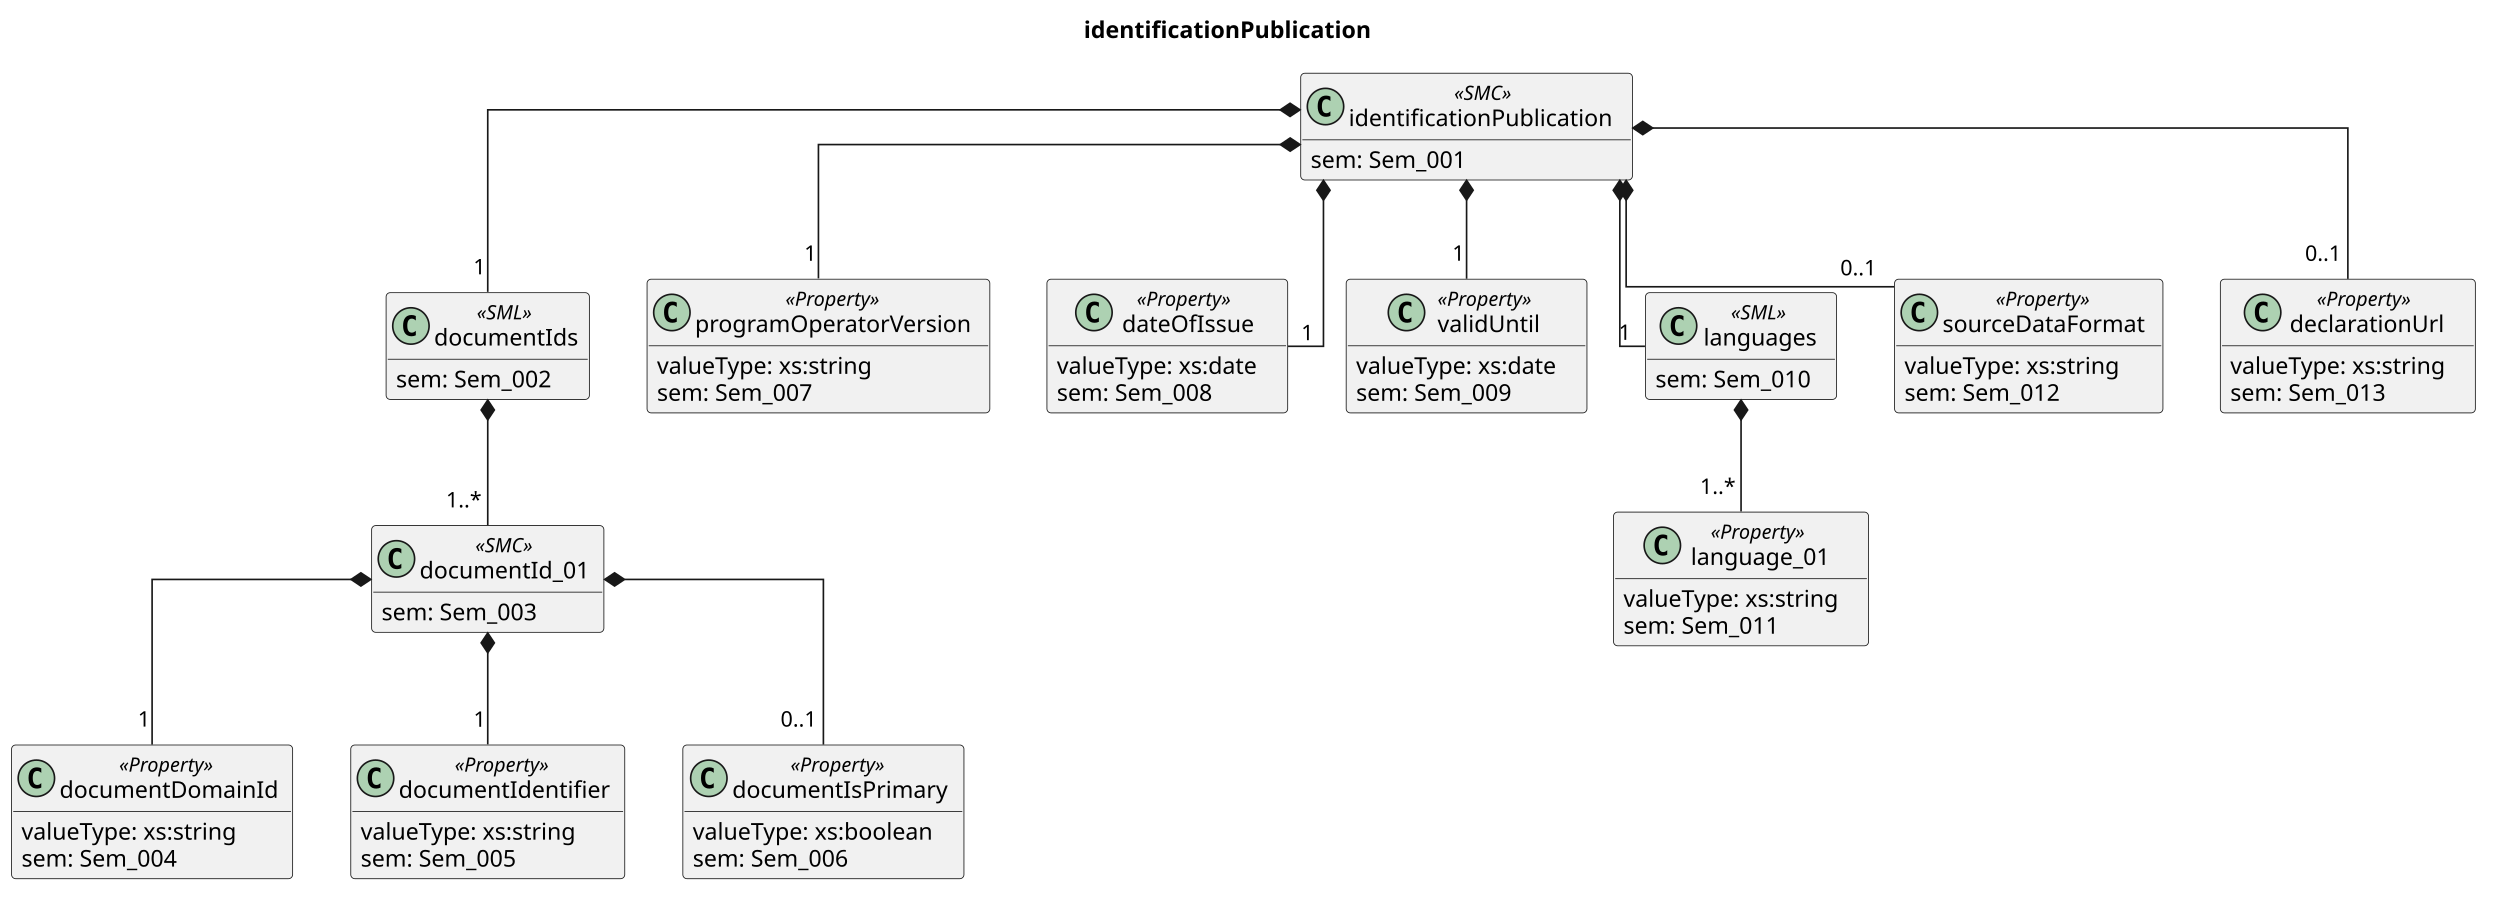
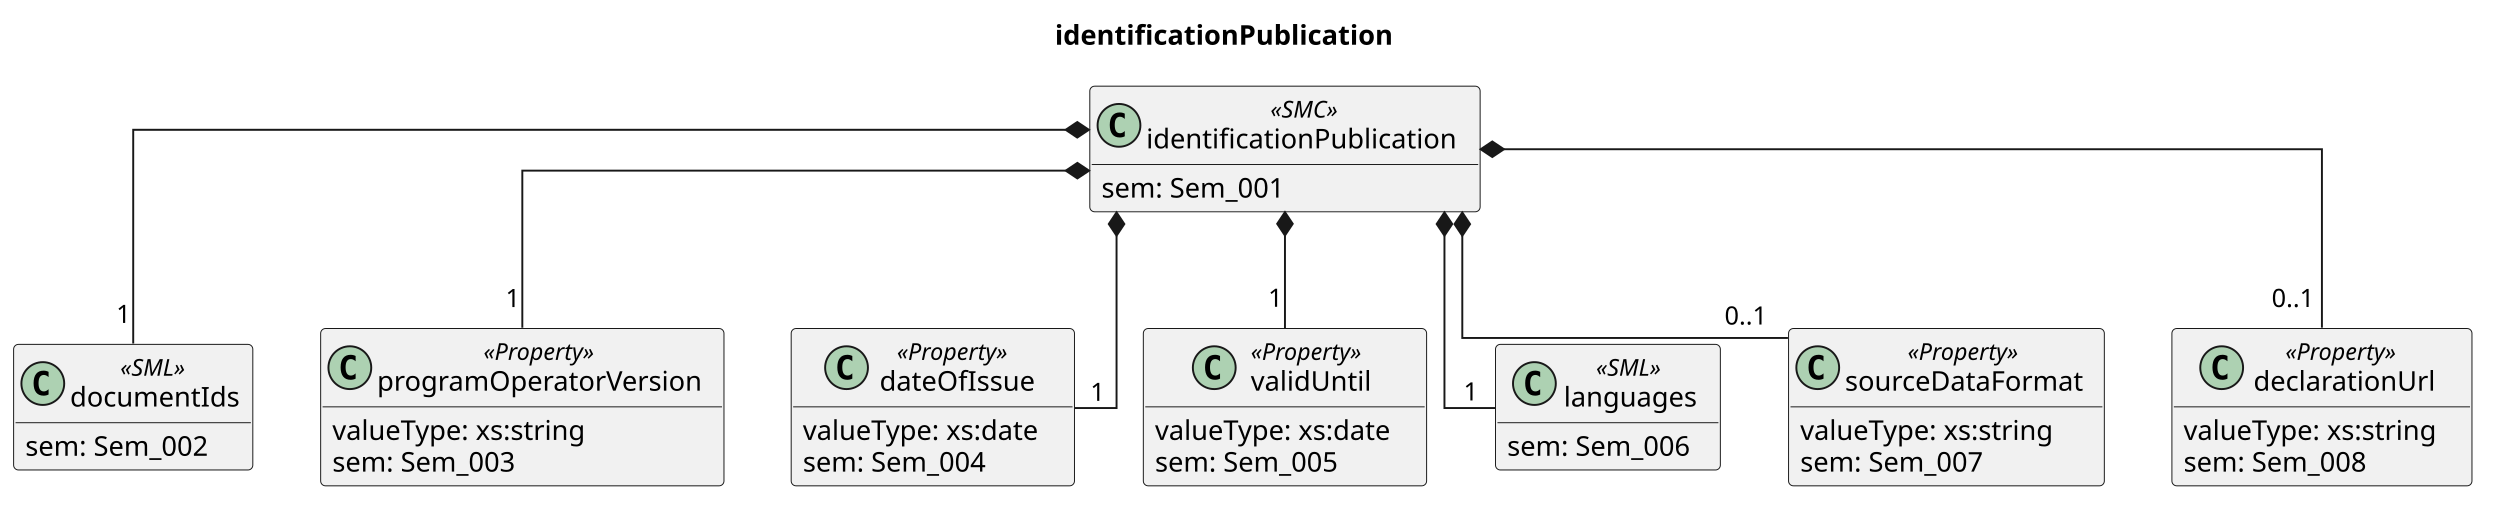
- <svg xmlns="http://www.w3.org/2000/svg" version="1.1" data-diagram-type="CLASS" style="width:1512px;height:546px;background:#FFFFFF;" width="1512px" height="546px" viewBox="0 0 1512 546" zoomAndPan="magnify" preserveAspectRatio="none" contentStyleType="text/css">
+ <svg xmlns="http://www.w3.org/2000/svg" version="1.1" data-diagram-type="CLASS" style="width:1285px;height:264px;background:#FFFFFF;" width="1285px" height="264px" viewBox="0 0 1285 264" zoomAndPan="magnify" preserveAspectRatio="none" contentStyleType="text/css">
  <defs />
  <g font-family="sans-serif" lengthAdjust="spacing">
    <g class="title" data-source-line="1">
-       <text x="655.472" y="22.995" fill="#000" font-size="14" textLength="194.154" font-weight="700">identificationPublication</text>
+       <text x="542.217" y="22.995" fill="#000" font-size="14" textLength="194.154" font-weight="700">identificationPublication</text>
    </g>
    <g class="entity" data-qualified-name="identificationPublication" id="ent0001" data-source-line="6">
-       <rect x="786.67" y="44.297" width="200.629" height="64.563" fill="#F1F1F1" style="stroke:#181818;stroke-width:0.5;" rx="2.5" ry="2.5" />
-       <ellipse cx="801.67" cy="64.43" rx="11" ry="11" fill="#ADD1B2" style="stroke:#181818;stroke-width:1;" />
-       <path d="M804.639,70.07 Q804.061,70.367 803.42,70.508 Q802.779,70.664 802.076,70.664 Q799.576,70.664 798.248,69.023 Q796.936,67.367 796.936,64.242 Q796.936,61.117 798.248,59.461 Q799.576,57.805 802.076,57.805 Q802.779,57.805 803.42,57.961 Q804.076,58.117 804.639,58.414 L804.639,61.133 Q804.014,60.555 803.42,60.289 Q802.826,60.008 802.201,60.008 Q800.858,60.008 800.17,61.086 Q799.483,62.148 799.483,64.242 Q799.483,66.336 800.17,67.414 Q800.858,68.477 802.201,68.477 Q802.826,68.477 803.42,68.211 Q804.014,67.93 804.639,67.352 L804.639,70.07 Z " fill="#000" />
-       <text x="879.468" y="60.436" fill="#000" font-size="12" textLength="41.033" font-style="italic">«SMC»</text>
-       <text x="815.67" y="76.261" fill="#000" font-size="14" textLength="168.629">identificationPublication</text>
-       <line x1="787.67" y1="84.563" x2="986.299" y2="84.563" style="stroke:#181818;stroke-width:0.5;" />
-       <text x="792.67" y="101.558" fill="#000" font-size="14" textLength="103.571">sem: Sem_001</text>
+       <rect x="560.16" y="44.297" width="200.629" height="64.563" fill="#F1F1F1" style="stroke:#181818;stroke-width:0.5;" rx="2.5" ry="2.5" />
+       <ellipse cx="575.16" cy="64.43" rx="11" ry="11" fill="#ADD1B2" style="stroke:#181818;stroke-width:1;" />
+       <path d="M578.129,70.07 Q577.551,70.367 576.91,70.508 Q576.269,70.664 575.566,70.664 Q573.066,70.664 571.738,69.023 Q570.426,67.367 570.426,64.242 Q570.426,61.117 571.738,59.461 Q573.066,57.805 575.566,57.805 Q576.269,57.805 576.91,57.961 Q577.566,58.117 578.129,58.414 L578.129,61.133 Q577.504,60.555 576.91,60.289 Q576.316,60.008 575.691,60.008 Q574.348,60.008 573.66,61.086 Q572.973,62.148 572.973,64.242 Q572.973,66.336 573.66,67.414 Q574.348,68.477 575.691,68.477 Q576.316,68.477 576.91,68.211 Q577.504,67.93 578.129,67.352 L578.129,70.07 Z " fill="#000" />
+       <text x="652.958" y="60.436" fill="#000" font-size="12" textLength="41.033" font-style="italic">«SMC»</text>
+       <text x="589.16" y="76.261" fill="#000" font-size="14" textLength="168.629">identificationPublication</text>
+       <line x1="561.16" y1="84.563" x2="759.789" y2="84.563" style="stroke:#181818;stroke-width:0.5;" />
+       <text x="566.16" y="101.558" fill="#000" font-size="14" textLength="103.571">sem: Sem_001</text>
    </g>
    <g class="entity" data-qualified-name="documentIds" id="ent0002" data-source-line="9">
-       <rect x="233.52" y="177.007" width="122.945" height="64.563" fill="#F1F1F1" style="stroke:#181818;stroke-width:0.5;" rx="2.5" ry="2.5" />
-       <ellipse cx="248.52" cy="197.14" rx="11" ry="11" fill="#ADD1B2" style="stroke:#181818;stroke-width:1;" />
-       <path d="M251.489,202.78 Q250.911,203.077 250.27,203.218 Q249.629,203.374 248.926,203.374 Q246.426,203.374 245.098,201.733 Q243.786,200.077 243.786,196.952 Q243.786,193.827 245.098,192.171 Q246.426,190.515 248.926,190.515 Q249.629,190.515 250.27,190.671 Q250.926,190.827 251.489,191.124 L251.489,193.843 Q250.864,193.265 250.27,192.999 Q249.676,192.718 249.051,192.718 Q247.708,192.718 247.02,193.796 Q246.333,194.858 246.333,196.952 Q246.333,199.046 247.02,200.124 Q247.708,201.187 249.051,201.187 Q249.676,201.187 250.27,200.921 Q250.864,200.64 251.489,200.062 L251.489,202.78 Z " fill="#000" />
-       <text x="288.323" y="193.146" fill="#000" font-size="12" textLength="39.34" font-style="italic">«SML»</text>
-       <text x="262.52" y="208.971" fill="#000" font-size="14" textLength="90.945">documentIds</text>
-       <line x1="234.52" y1="217.272" x2="355.465" y2="217.272" style="stroke:#181818;stroke-width:0.5;" />
-       <text x="239.52" y="234.268" fill="#000" font-size="14" textLength="103.571">sem: Sem_002</text>
+       <rect x="7" y="177.007" width="122.945" height="64.563" fill="#F1F1F1" style="stroke:#181818;stroke-width:0.5;" rx="2.5" ry="2.5" />
+       <ellipse cx="22" cy="197.14" rx="11" ry="11" fill="#ADD1B2" style="stroke:#181818;stroke-width:1;" />
+       <path d="M24.969,202.78 Q24.391,203.077 23.75,203.218 Q23.109,203.374 22.406,203.374 Q19.906,203.374 18.578,201.733 Q17.266,200.077 17.266,196.952 Q17.266,193.827 18.578,192.171 Q19.906,190.515 22.406,190.515 Q23.109,190.515 23.75,190.671 Q24.406,190.827 24.969,191.124 L24.969,193.843 Q24.344,193.265 23.75,192.999 Q23.156,192.718 22.531,192.718 Q21.188,192.718 20.5,193.796 Q19.813,194.858 19.813,196.952 Q19.813,199.046 20.5,200.124 Q21.188,201.187 22.531,201.187 Q23.156,201.187 23.75,200.921 Q24.344,200.64 24.969,200.062 L24.969,202.78 Z " fill="#000" />
+       <text x="61.803" y="193.146" fill="#000" font-size="12" textLength="39.34" font-style="italic">«SML»</text>
+       <text x="36" y="208.971" fill="#000" font-size="14" textLength="90.945">documentIds</text>
+       <line x1="8" y1="217.273" x2="128.945" y2="217.273" style="stroke:#181818;stroke-width:0.5;" />
+       <text x="13" y="234.268" fill="#000" font-size="14" textLength="103.571">sem: Sem_002</text>
    </g>
-     <g class="entity" data-qualified-name="documentId_01" id="ent0003" data-source-line="12">
-       <rect x="224.76" y="317.867" width="140.466" height="64.563" fill="#F1F1F1" style="stroke:#181818;stroke-width:0.5;" rx="2.5" ry="2.5" />
-       <ellipse cx="239.76" cy="338" rx="11" ry="11" fill="#ADD1B2" style="stroke:#181818;stroke-width:1;" />
-       <path d="M242.729,343.64 Q242.151,343.937 241.51,344.078 Q240.869,344.234 240.166,344.234 Q237.666,344.234 236.338,342.593 Q235.026,340.937 235.026,337.812 Q235.026,334.687 236.338,333.031 Q237.666,331.375 240.166,331.375 Q240.869,331.375 241.51,331.531 Q242.166,331.687 242.729,331.984 L242.729,334.703 Q242.104,334.125 241.51,333.859 Q240.916,333.578 240.291,333.578 Q238.948,333.578 238.26,334.656 Q237.573,335.718 237.573,337.812 Q237.573,339.906 238.26,340.984 Q238.948,342.047 240.291,342.047 Q240.916,342.047 241.51,341.781 Q242.104,341.5 242.729,340.922 L242.729,343.64 Z " fill="#000" />
-       <text x="287.476" y="334.006" fill="#000" font-size="12" textLength="41.033" font-style="italic">«SMC»</text>
-       <text x="253.76" y="349.831" fill="#000" font-size="14" textLength="108.466">documentId_01</text>
-       <line x1="225.76" y1="358.133" x2="364.226" y2="358.133" style="stroke:#181818;stroke-width:0.5;" />
-       <text x="230.76" y="375.128" fill="#000" font-size="14" textLength="103.571">sem: Sem_003</text>
+     <g class="entity" data-qualified-name="programOperatorVersion" id="ent0003" data-source-line="12">
+       <rect x="164.82" y="168.857" width="207.301" height="80.859" fill="#F1F1F1" style="stroke:#181818;stroke-width:0.5;" rx="2.5" ry="2.5" />
+       <ellipse cx="179.82" cy="188.99" rx="11" ry="11" fill="#ADD1B2" style="stroke:#181818;stroke-width:1;" />
+       <path d="M182.789,194.63 Q182.211,194.927 181.57,195.068 Q180.929,195.224 180.226,195.224 Q177.726,195.224 176.398,193.583 Q175.086,191.927 175.086,188.802 Q175.086,185.677 176.398,184.021 Q177.726,182.365 180.226,182.365 Q180.929,182.365 181.57,182.521 Q182.226,182.677 182.789,182.974 L182.789,185.693 Q182.164,185.115 181.57,184.849 Q180.976,184.568 180.351,184.568 Q179.008,184.568 178.32,185.646 Q177.633,186.708 177.633,188.802 Q177.633,190.896 178.32,191.974 Q179.008,193.037 180.351,193.037 Q180.976,193.037 181.57,192.771 Q182.164,192.49 182.789,191.912 L182.789,194.63 Z " fill="#000" />
+       <text x="248.503" y="184.996" fill="#000" font-size="12" textLength="65.936" font-style="italic">«Property»</text>
+       <text x="193.82" y="200.821" fill="#000" font-size="14" textLength="175.301">programOperatorVersion</text>
+       <line x1="165.82" y1="209.122" x2="371.121" y2="209.122" style="stroke:#181818;stroke-width:0.5;" />
+       <text x="170.82" y="226.118" fill="#000" font-size="14" textLength="142.229">valueType: xs:string</text>
+       <text x="170.82" y="242.414" fill="#000" font-size="14" textLength="103.571">sem: Sem_003</text>
    </g>
-     <g class="entity" data-qualified-name="documentDomainId" id="ent0004" data-source-line="15">
-       <rect x="7" y="450.577" width="169.977" height="80.859" fill="#F1F1F1" style="stroke:#181818;stroke-width:0.5;" rx="2.5" ry="2.5" />
-       <ellipse cx="22" cy="470.71" rx="11" ry="11" fill="#ADD1B2" style="stroke:#181818;stroke-width:1;" />
-       <path d="M24.969,476.35 Q24.391,476.647 23.75,476.788 Q23.109,476.944 22.406,476.944 Q19.906,476.944 18.578,475.303 Q17.266,473.647 17.266,470.522 Q17.266,467.397 18.578,465.741 Q19.906,464.085 22.406,464.085 Q23.109,464.085 23.75,464.241 Q24.406,464.397 24.969,464.694 L24.969,467.413 Q24.344,466.835 23.75,466.569 Q23.156,466.288 22.531,466.288 Q21.188,466.288 20.5,467.366 Q19.813,468.428 19.813,470.522 Q19.813,472.616 20.5,473.694 Q21.188,474.757 22.531,474.757 Q23.156,474.757 23.75,474.491 Q24.344,474.21 24.969,473.632 L24.969,476.35 Z " fill="#000" />
-       <text x="72.021" y="466.716" fill="#000" font-size="12" textLength="65.936" font-style="italic">«Property»</text>
-       <text x="36" y="482.541" fill="#000" font-size="14" textLength="137.977">documentDomainId</text>
-       <line x1="8" y1="490.843" x2="175.977" y2="490.843" style="stroke:#181818;stroke-width:0.5;" />
-       <text x="13" y="507.838" fill="#000" font-size="14" textLength="142.229">valueType: xs:string</text>
-       <text x="13" y="524.134" fill="#000" font-size="14" textLength="103.571">sem: Sem_004</text>
+     <g class="entity" data-qualified-name="dateOfIssue" id="ent0004" data-source-line="16">
+       <rect x="406.67" y="168.857" width="145.608" height="80.859" fill="#F1F1F1" style="stroke:#181818;stroke-width:0.5;" rx="2.5" ry="2.5" />
+       <ellipse cx="435.12" cy="188.99" rx="11" ry="11" fill="#ADD1B2" style="stroke:#181818;stroke-width:1;" />
+       <path d="M438.089,194.63 Q437.511,194.927 436.87,195.068 Q436.229,195.224 435.526,195.224 Q433.026,195.224 431.698,193.583 Q430.386,191.927 430.386,188.802 Q430.386,185.677 431.698,184.021 Q433.026,182.365 435.526,182.365 Q436.229,182.365 436.87,182.521 Q437.526,182.677 438.089,182.974 L438.089,185.693 Q437.464,185.115 436.87,184.849 Q436.276,184.568 435.651,184.568 Q434.307,184.568 433.62,185.646 Q432.932,186.708 432.932,188.802 Q432.932,190.896 433.62,191.974 Q434.307,193.037 435.651,193.037 Q436.276,193.037 436.87,192.771 Q437.464,192.49 438.089,191.912 L438.089,194.63 Z " fill="#000" />
+       <text x="461.001" y="184.996" fill="#000" font-size="12" textLength="65.936" font-style="italic">«Property»</text>
+       <text x="452.109" y="200.821" fill="#000" font-size="14" textLength="83.72">dateOfIssue</text>
+       <line x1="407.67" y1="209.122" x2="551.278" y2="209.122" style="stroke:#181818;stroke-width:0.5;" />
+       <text x="412.67" y="226.118" fill="#000" font-size="14" textLength="133.608">valueType: xs:date</text>
+       <text x="412.67" y="242.414" fill="#000" font-size="14" textLength="103.571">sem: Sem_004</text>
    </g>
-     <g class="entity" data-qualified-name="documentIdentifier" id="ent0005" data-source-line="19">
-       <rect x="212.14" y="450.577" width="165.704" height="80.859" fill="#F1F1F1" style="stroke:#181818;stroke-width:0.5;" rx="2.5" ry="2.5" />
-       <ellipse cx="227.14" cy="470.71" rx="11" ry="11" fill="#ADD1B2" style="stroke:#181818;stroke-width:1;" />
-       <path d="M230.109,476.35 Q229.531,476.647 228.89,476.788 Q228.249,476.944 227.546,476.944 Q225.046,476.944 223.718,475.303 Q222.406,473.647 222.406,470.522 Q222.406,467.397 223.718,465.741 Q225.046,464.085 227.546,464.085 Q228.249,464.085 228.89,464.241 Q229.546,464.397 230.109,464.694 L230.109,467.413 Q229.484,466.835 228.89,466.569 Q228.296,466.288 227.671,466.288 Q226.328,466.288 225.64,467.366 Q224.953,468.428 224.953,470.522 Q224.953,472.616 225.64,473.694 Q226.328,474.757 227.671,474.757 Q228.296,474.757 228.89,474.491 Q229.484,474.21 230.109,473.632 L230.109,476.35 Z " fill="#000" />
-       <text x="275.024" y="466.716" fill="#000" font-size="12" textLength="65.936" font-style="italic">«Property»</text>
-       <text x="241.14" y="482.541" fill="#000" font-size="14" textLength="133.704">documentIdentifier</text>
-       <line x1="213.14" y1="490.843" x2="376.844" y2="490.843" style="stroke:#181818;stroke-width:0.5;" />
-       <text x="218.14" y="507.838" fill="#000" font-size="14" textLength="142.229">valueType: xs:string</text>
-       <text x="218.14" y="524.134" fill="#000" font-size="14" textLength="103.571">sem: Sem_005</text>
+     <g class="entity" data-qualified-name="validUntil" id="ent0005" data-source-line="20">
+       <rect x="587.67" y="168.857" width="145.608" height="80.859" fill="#F1F1F1" style="stroke:#181818;stroke-width:0.5;" rx="2.5" ry="2.5" />
+       <ellipse cx="624.13" cy="188.99" rx="11" ry="11" fill="#ADD1B2" style="stroke:#181818;stroke-width:1;" />
+       <path d="M627.099,194.63 Q626.521,194.927 625.88,195.068 Q625.24,195.224 624.537,195.224 Q622.037,195.224 620.708,193.583 Q619.396,191.927 619.396,188.802 Q619.396,185.677 620.708,184.021 Q622.037,182.365 624.537,182.365 Q625.24,182.365 625.88,182.521 Q626.537,182.677 627.099,182.974 L627.099,185.693 Q626.474,185.115 625.88,184.849 Q625.287,184.568 624.662,184.568 Q623.318,184.568 622.63,185.646 Q621.943,186.708 621.943,188.802 Q621.943,190.896 622.63,191.974 Q623.318,193.037 624.662,193.037 Q625.287,193.037 625.88,192.771 Q626.474,192.49 627.099,191.912 L627.099,194.63 Z " fill="#000" />
+       <text x="642.891" y="184.996" fill="#000" font-size="12" textLength="65.936" font-style="italic">«Property»</text>
+       <text x="642.899" y="200.821" fill="#000" font-size="14" textLength="65.919">validUntil</text>
+       <line x1="588.67" y1="209.122" x2="732.278" y2="209.122" style="stroke:#181818;stroke-width:0.5;" />
+       <text x="593.67" y="226.118" fill="#000" font-size="14" textLength="133.608">valueType: xs:date</text>
+       <text x="593.67" y="242.414" fill="#000" font-size="14" textLength="103.571">sem: Sem_005</text>
    </g>
-     <g class="entity" data-qualified-name="documentIsPrimary" id="ent0006" data-source-line="23">
-       <rect x="412.98" y="450.577" width="170.013" height="80.859" fill="#F1F1F1" style="stroke:#181818;stroke-width:0.5;" rx="2.5" ry="2.5" />
-       <ellipse cx="428.704" cy="470.71" rx="11" ry="11" fill="#ADD1B2" style="stroke:#181818;stroke-width:1;" />
-       <path d="M431.673,476.35 Q431.094,476.647 430.454,476.788 Q429.813,476.944 429.11,476.944 Q426.61,476.944 425.282,475.303 Q423.969,473.647 423.969,470.522 Q423.969,467.397 425.282,465.741 Q426.61,464.085 429.11,464.085 Q429.813,464.085 430.454,464.241 Q431.11,464.397 431.673,464.694 L431.673,467.413 Q431.048,466.835 430.454,466.569 Q429.86,466.288 429.235,466.288 Q427.891,466.288 427.204,467.366 Q426.516,468.428 426.516,470.522 Q426.516,472.616 427.204,473.694 Q427.891,474.757 429.235,474.757 Q429.86,474.757 430.454,474.491 Q431.048,474.21 431.673,473.632 L431.673,476.35 Z " fill="#000" />
-       <text x="478.099" y="466.716" fill="#000" font-size="12" textLength="65.936" font-style="italic">«Property»</text>
-       <text x="442.865" y="482.541" fill="#000" font-size="14" textLength="136.404">documentIsPrimary</text>
-       <line x1="413.98" y1="490.843" x2="581.993" y2="490.843" style="stroke:#181818;stroke-width:0.5;" />
-       <text x="418.98" y="507.838" fill="#000" font-size="14" textLength="158.013">valueType: xs:boolean</text>
-       <text x="418.98" y="524.134" fill="#000" font-size="14" textLength="103.571">sem: Sem_006</text>
+     <g class="entity" data-qualified-name="languages" id="ent0006" data-source-line="24">
+       <rect x="768.69" y="177.007" width="115.571" height="64.563" fill="#F1F1F1" style="stroke:#181818;stroke-width:0.5;" rx="2.5" ry="2.5" />
+       <ellipse cx="788.684" cy="197.14" rx="11" ry="11" fill="#ADD1B2" style="stroke:#181818;stroke-width:1;" />
+       <path d="M791.652,202.78 Q791.074,203.077 790.434,203.218 Q789.793,203.374 789.09,203.374 Q786.59,203.374 785.262,201.733 Q783.949,200.077 783.949,196.952 Q783.949,193.827 785.262,192.171 Q786.59,190.515 789.09,190.515 Q789.793,190.515 790.434,190.671 Q791.09,190.827 791.652,191.124 L791.652,193.843 Q791.027,193.265 790.434,192.999 Q789.84,192.718 789.215,192.718 Q787.871,192.718 787.184,193.796 Q786.496,194.858 786.496,196.952 Q786.496,199.046 787.184,200.124 Q787.871,201.187 789.215,201.187 Q789.84,201.187 790.434,200.921 Q791.027,200.64 791.652,200.062 L791.652,202.78 Z " fill="#000" />
+       <text x="820.361" y="193.146" fill="#000" font-size="12" textLength="39.34" font-style="italic">«SML»</text>
+       <text x="803.793" y="208.971" fill="#000" font-size="14" textLength="72.475">languages</text>
+       <line x1="769.69" y1="217.273" x2="883.261" y2="217.273" style="stroke:#181818;stroke-width:0.5;" />
+       <text x="774.69" y="234.268" fill="#000" font-size="14" textLength="103.571">sem: Sem_006</text>
    </g>
-     <g class="entity" data-qualified-name="programOperatorVersion" id="ent0007" data-source-line="27">
-       <rect x="391.34" y="168.857" width="207.301" height="80.859" fill="#F1F1F1" style="stroke:#181818;stroke-width:0.5;" rx="2.5" ry="2.5" />
-       <ellipse cx="406.34" cy="188.99" rx="11" ry="11" fill="#ADD1B2" style="stroke:#181818;stroke-width:1;" />
-       <path d="M409.309,194.63 Q408.731,194.927 408.09,195.068 Q407.449,195.224 406.746,195.224 Q404.246,195.224 402.918,193.583 Q401.606,191.927 401.606,188.802 Q401.606,185.677 402.918,184.021 Q404.246,182.365 406.746,182.365 Q407.449,182.365 408.09,182.521 Q408.746,182.677 409.309,182.974 L409.309,185.693 Q408.684,185.115 408.09,184.849 Q407.496,184.568 406.871,184.568 Q405.528,184.568 404.84,185.646 Q404.153,186.708 404.153,188.802 Q404.153,190.896 404.84,191.974 Q405.528,193.037 406.871,193.037 Q407.496,193.037 408.09,192.771 Q408.684,192.49 409.309,191.912 L409.309,194.63 Z " fill="#000" />
-       <text x="475.023" y="184.996" fill="#000" font-size="12" textLength="65.936" font-style="italic">«Property»</text>
-       <text x="420.34" y="200.821" fill="#000" font-size="14" textLength="175.301">programOperatorVersion</text>
-       <line x1="392.34" y1="209.123" x2="597.641" y2="209.123" style="stroke:#181818;stroke-width:0.5;" />
-       <text x="397.34" y="226.118" fill="#000" font-size="14" textLength="142.229">valueType: xs:string</text>
-       <text x="397.34" y="242.414" fill="#000" font-size="14" textLength="103.571">sem: Sem_007</text>
+     <g class="entity" data-qualified-name="sourceDataFormat" id="ent0007" data-source-line="27">
+       <rect x="919.32" y="168.857" width="162.307" height="80.859" fill="#F1F1F1" style="stroke:#181818;stroke-width:0.5;" rx="2.5" ry="2.5" />
+       <ellipse cx="934.32" cy="188.99" rx="11" ry="11" fill="#ADD1B2" style="stroke:#181818;stroke-width:1;" />
+       <path d="M937.289,194.63 Q936.711,194.927 936.07,195.068 Q935.429,195.224 934.726,195.224 Q932.226,195.224 930.898,193.583 Q929.586,191.927 929.586,188.802 Q929.586,185.677 930.898,184.021 Q932.226,182.365 934.726,182.365 Q935.429,182.365 936.07,182.521 Q936.726,182.677 937.289,182.974 L937.289,185.693 Q936.664,185.115 936.07,184.849 Q935.476,184.568 934.851,184.568 Q933.508,184.568 932.82,185.646 Q932.133,186.708 932.133,188.802 Q932.133,190.896 932.82,191.974 Q933.508,193.037 934.851,193.037 Q935.476,193.037 936.07,192.771 Q936.664,192.49 937.289,191.912 L937.289,194.63 Z " fill="#000" />
+       <text x="980.506" y="184.996" fill="#000" font-size="12" textLength="65.936" font-style="italic">«Property»</text>
+       <text x="948.32" y="200.821" fill="#000" font-size="14" textLength="130.307">sourceDataFormat</text>
+       <line x1="920.32" y1="209.122" x2="1080.627" y2="209.122" style="stroke:#181818;stroke-width:0.5;" />
+       <text x="925.32" y="226.118" fill="#000" font-size="14" textLength="142.229">valueType: xs:string</text>
+       <text x="925.32" y="242.414" fill="#000" font-size="14" textLength="103.571">sem: Sem_007</text>
    </g>
-     <g class="entity" data-qualified-name="dateOfIssue" id="ent0008" data-source-line="31">
-       <rect x="633.18" y="168.857" width="145.608" height="80.859" fill="#F1F1F1" style="stroke:#181818;stroke-width:0.5;" rx="2.5" ry="2.5" />
-       <ellipse cx="661.63" cy="188.99" rx="11" ry="11" fill="#ADD1B2" style="stroke:#181818;stroke-width:1;" />
-       <path d="M664.599,194.63 Q664.021,194.927 663.38,195.068 Q662.739,195.224 662.036,195.224 Q659.536,195.224 658.208,193.583 Q656.896,191.927 656.896,188.802 Q656.896,185.677 658.208,184.021 Q659.536,182.365 662.036,182.365 Q662.739,182.365 663.38,182.521 Q664.036,182.677 664.599,182.974 L664.599,185.693 Q663.974,185.115 663.38,184.849 Q662.786,184.568 662.161,184.568 Q660.817,184.568 660.13,185.646 Q659.442,186.708 659.442,188.802 Q659.442,190.896 660.13,191.974 Q660.817,193.037 662.161,193.037 Q662.786,193.037 663.38,192.771 Q663.974,192.49 664.599,191.912 L664.599,194.63 Z " fill="#000" />
-       <text x="687.511" y="184.996" fill="#000" font-size="12" textLength="65.936" font-style="italic">«Property»</text>
-       <text x="678.619" y="200.821" fill="#000" font-size="14" textLength="83.72">dateOfIssue</text>
-       <line x1="634.18" y1="209.123" x2="777.788" y2="209.123" style="stroke:#181818;stroke-width:0.5;" />
-       <text x="639.18" y="226.118" fill="#000" font-size="14" textLength="133.608">valueType: xs:date</text>
-       <text x="639.18" y="242.414" fill="#000" font-size="14" textLength="103.571">sem: Sem_008</text>
+     <g class="entity" data-qualified-name="declarationUrl" id="ent0008" data-source-line="31">
+       <rect x="1116.36" y="168.857" width="154.229" height="80.859" fill="#F1F1F1" style="stroke:#181818;stroke-width:0.5;" rx="2.5" ry="2.5" />
+       <ellipse cx="1141.943" cy="188.99" rx="11" ry="11" fill="#ADD1B2" style="stroke:#181818;stroke-width:1;" />
+       <path d="M1144.912,194.63 Q1144.334,194.927 1143.693,195.068 Q1143.052,195.224 1142.349,195.224 Q1139.849,195.224 1138.521,193.583 Q1137.209,191.927 1137.209,188.802 Q1137.209,185.677 1138.521,184.021 Q1139.849,182.365 1142.349,182.365 Q1143.052,182.365 1143.693,182.521 Q1144.349,182.677 1144.912,182.974 L1144.912,185.693 Q1144.287,185.115 1143.693,184.849 Q1143.099,184.568 1142.474,184.568 Q1141.13,184.568 1140.443,185.646 Q1139.755,186.708 1139.755,188.802 Q1139.755,190.896 1140.443,191.974 Q1141.13,193.037 1142.474,193.037 Q1143.099,193.037 1143.693,192.771 Q1144.287,192.49 1144.912,191.912 L1144.912,194.63 Z " fill="#000" />
+       <text x="1174.682" y="184.996" fill="#000" font-size="12" textLength="65.936" font-style="italic">«Property»</text>
+       <text x="1158.295" y="200.821" fill="#000" font-size="14" textLength="98.711">declarationUrl</text>
+       <line x1="1117.36" y1="209.122" x2="1269.589" y2="209.122" style="stroke:#181818;stroke-width:0.5;" />
+       <text x="1122.36" y="226.118" fill="#000" font-size="14" textLength="142.229">valueType: xs:string</text>
+       <text x="1122.36" y="242.414" fill="#000" font-size="14" textLength="103.571">sem: Sem_008</text>
    </g>
-     <g class="entity" data-qualified-name="validUntil" id="ent0009" data-source-line="35">
-       <rect x="814.18" y="168.857" width="145.608" height="80.859" fill="#F1F1F1" style="stroke:#181818;stroke-width:0.5;" rx="2.5" ry="2.5" />
-       <ellipse cx="850.64" cy="188.99" rx="11" ry="11" fill="#ADD1B2" style="stroke:#181818;stroke-width:1;" />
-       <path d="M853.609,194.63 Q853.031,194.927 852.39,195.068 Q851.75,195.224 851.047,195.224 Q848.547,195.224 847.218,193.583 Q845.906,191.927 845.906,188.802 Q845.906,185.677 847.218,184.021 Q848.547,182.365 851.047,182.365 Q851.75,182.365 852.39,182.521 Q853.047,182.677 853.609,182.974 L853.609,185.693 Q852.984,185.115 852.39,184.849 Q851.797,184.568 851.172,184.568 Q849.828,184.568 849.14,185.646 Q848.453,186.708 848.453,188.802 Q848.453,190.896 849.14,191.974 Q849.828,193.037 851.172,193.037 Q851.797,193.037 852.39,192.771 Q852.984,192.49 853.609,191.912 L853.609,194.63 Z " fill="#000" />
-       <text x="869.401" y="184.996" fill="#000" font-size="12" textLength="65.936" font-style="italic">«Property»</text>
-       <text x="869.409" y="200.821" fill="#000" font-size="14" textLength="65.919">validUntil</text>
-       <line x1="815.18" y1="209.123" x2="958.788" y2="209.123" style="stroke:#181818;stroke-width:0.5;" />
-       <text x="820.18" y="226.118" fill="#000" font-size="14" textLength="133.608">valueType: xs:date</text>
-       <text x="820.18" y="242.414" fill="#000" font-size="14" textLength="103.571">sem: Sem_009</text>
+     <g class="link" data-entity-1="ent0001" data-entity-2="ent0002" id="lnk9" data-source-line="36" data-link-type="composition">
+       <path d="M547.71,66.717 C378.72,66.717 68.47,66.717 68.47,66.717 C68.47,66.717 68.47,134.487 68.47,176.577" style="stroke:#181818;stroke-width:1;" fill="none" id="identificationPublication-backto-documentIds" codeLine="36" />
+       <polygon points="559.71,66.717,553.71,62.717,547.71,66.717,553.71,70.717,559.71,66.717" fill="#181818" style="stroke:#181818;stroke-width:1;stroke-linejoin:miter;stroke-miterlimit:10;" />
+       <text x="59.733" y="165.991" fill="#000" font-size="13">1</text>
    </g>
-     <g class="entity" data-qualified-name="languages" id="ent0010" data-source-line="39">
-       <rect x="995.2" y="177.007" width="115.571" height="64.563" fill="#F1F1F1" style="stroke:#181818;stroke-width:0.5;" rx="2.5" ry="2.5" />
-       <ellipse cx="1015.194" cy="197.14" rx="11" ry="11" fill="#ADD1B2" style="stroke:#181818;stroke-width:1;" />
-       <path d="M1018.162,202.78 Q1017.584,203.077 1016.944,203.218 Q1016.303,203.374 1015.6,203.374 Q1013.1,203.374 1011.772,201.733 Q1010.459,200.077 1010.459,196.952 Q1010.459,193.827 1011.772,192.171 Q1013.1,190.515 1015.6,190.515 Q1016.303,190.515 1016.944,190.671 Q1017.6,190.827 1018.162,191.124 L1018.162,193.843 Q1017.537,193.265 1016.944,192.999 Q1016.35,192.718 1015.725,192.718 Q1014.381,192.718 1013.694,193.796 Q1013.006,194.858 1013.006,196.952 Q1013.006,199.046 1013.694,200.124 Q1014.381,201.187 1015.725,201.187 Q1016.35,201.187 1016.944,200.921 Q1017.537,200.64 1018.162,200.062 L1018.162,202.78 Z " fill="#000" />
-       <text x="1046.871" y="193.146" fill="#000" font-size="12" textLength="39.34" font-style="italic">«SML»</text>
-       <text x="1030.303" y="208.971" fill="#000" font-size="14" textLength="72.475">languages</text>
-       <line x1="996.2" y1="217.272" x2="1109.771" y2="217.272" style="stroke:#181818;stroke-width:0.5;" />
-       <text x="1001.2" y="234.268" fill="#000" font-size="14" textLength="103.571">sem: Sem_010</text>
+     <g class="link" data-entity-1="ent0001" data-entity-2="ent0003" id="lnk10" data-source-line="37" data-link-type="composition">
+       <path d="M547.78,87.717 C431.63,87.717 268.47,87.717 268.47,87.717 C268.47,87.717 268.47,133.147 268.47,168.467" style="stroke:#181818;stroke-width:1;" fill="none" id="identificationPublication-backto-programOperatorVersion" codeLine="37" />
+       <polygon points="559.78,87.717,553.78,83.717,547.78,87.717,553.78,91.717,559.78,87.717" fill="#181818" style="stroke:#181818;stroke-width:1;stroke-linejoin:miter;stroke-miterlimit:10;" />
+       <text x="259.854" y="157.843" fill="#000" font-size="13">1</text>
    </g>
-     <g class="entity" data-qualified-name="language_01" id="ent0011" data-source-line="42">
-       <rect x="975.87" y="309.717" width="154.229" height="80.859" fill="#F1F1F1" style="stroke:#181818;stroke-width:0.5;" rx="2.5" ry="2.5" />
-       <ellipse cx="1005.375" cy="329.85" rx="11" ry="11" fill="#ADD1B2" style="stroke:#181818;stroke-width:1;" />
-       <path d="M1008.344,335.49 Q1007.766,335.787 1007.125,335.928 Q1006.484,336.084 1005.781,336.084 Q1003.281,336.084 1001.953,334.443 Q1000.641,332.787 1000.641,329.662 Q1000.641,326.537 1001.953,324.881 Q1003.281,323.225 1005.781,323.225 Q1006.484,323.225 1007.125,323.381 Q1007.781,323.537 1008.344,323.834 L1008.344,326.553 Q1007.719,325.975 1007.125,325.709 Q1006.531,325.428 1005.906,325.428 Q1004.563,325.428 1003.875,326.506 Q1003.188,327.568 1003.188,329.662 Q1003.188,331.756 1003.875,332.834 Q1004.563,333.897 1005.906,333.897 Q1006.531,333.897 1007.125,333.631 Q1007.719,333.35 1008.344,332.772 L1008.344,335.49 Z " fill="#000" />
-       <text x="1034.628" y="325.856" fill="#000" font-size="12" textLength="65.936" font-style="italic">«Property»</text>
-       <text x="1022.598" y="341.681" fill="#000" font-size="14" textLength="89.995">language_01</text>
-       <line x1="976.87" y1="349.982" x2="1129.099" y2="349.982" style="stroke:#181818;stroke-width:0.5;" />
-       <text x="981.87" y="366.978" fill="#000" font-size="14" textLength="142.229">valueType: xs:string</text>
-       <text x="981.87" y="383.274" fill="#000" font-size="14" textLength="103.571">sem: Sem_011</text>
+     <g class="link" data-entity-1="ent0001" data-entity-2="ent0004" id="lnk11" data-source-line="38" data-link-type="composition">
+       <path d="M573.91,121.147 C573.91,160.567 573.91,209.717 573.91,209.717 C573.91,209.717 564.92,209.717 552.48,209.717" style="stroke:#181818;stroke-width:1;" fill="none" id="identificationPublication-backto-dateOfIssue" codeLine="38" />
+       <polygon points="573.91,109.147,569.91,115.147,573.91,121.147,577.91,115.147,573.91,109.147" fill="#181818" style="stroke:#181818;stroke-width:1;stroke-linejoin:miter;stroke-miterlimit:10;" />
+       <text x="560.435" y="206.062" fill="#000" font-size="13">1</text>
    </g>
-     <g class="entity" data-qualified-name="sourceDataFormat" id="ent0012" data-source-line="46">
-       <rect x="1145.83" y="168.857" width="162.307" height="80.859" fill="#F1F1F1" style="stroke:#181818;stroke-width:0.5;" rx="2.5" ry="2.5" />
-       <ellipse cx="1160.83" cy="188.99" rx="11" ry="11" fill="#ADD1B2" style="stroke:#181818;stroke-width:1;" />
-       <path d="M1163.799,194.63 Q1163.221,194.927 1162.58,195.068 Q1161.939,195.224 1161.236,195.224 Q1158.736,195.224 1157.408,193.583 Q1156.096,191.927 1156.096,188.802 Q1156.096,185.677 1157.408,184.021 Q1158.736,182.365 1161.236,182.365 Q1161.939,182.365 1162.58,182.521 Q1163.236,182.677 1163.799,182.974 L1163.799,185.693 Q1163.174,185.115 1162.58,184.849 Q1161.986,184.568 1161.361,184.568 Q1160.018,184.568 1159.33,185.646 Q1158.643,186.708 1158.643,188.802 Q1158.643,190.896 1159.33,191.974 Q1160.018,193.037 1161.361,193.037 Q1161.986,193.037 1162.58,192.771 Q1163.174,192.49 1163.799,191.912 L1163.799,194.63 Z " fill="#000" />
-       <text x="1207.016" y="184.996" fill="#000" font-size="12" textLength="65.936" font-style="italic">«Property»</text>
-       <text x="1174.83" y="200.821" fill="#000" font-size="14" textLength="130.307">sourceDataFormat</text>
-       <line x1="1146.83" y1="209.123" x2="1307.137" y2="209.123" style="stroke:#181818;stroke-width:0.5;" />
-       <text x="1151.83" y="226.118" fill="#000" font-size="14" textLength="142.229">valueType: xs:string</text>
-       <text x="1151.83" y="242.414" fill="#000" font-size="14" textLength="103.571">sem: Sem_012</text>
+     <g class="link" data-entity-1="ent0001" data-entity-2="ent0005" id="lnk12" data-source-line="39" data-link-type="composition">
+       <path d="M660.47,121.037 C660.47,138.997 660.47,149.477 660.47,168.597" style="stroke:#181818;stroke-width:1;" fill="none" id="identificationPublication-backto-validUntil" codeLine="39" />
+       <polygon points="660.47,109.037,656.47,115.037,660.47,121.037,664.47,115.037,660.47,109.037" fill="#181818" style="stroke:#181818;stroke-width:1;stroke-linejoin:miter;stroke-miterlimit:10;" />
+       <text x="651.829" y="157.693" fill="#000" font-size="13">1</text>
    </g>
-     <g class="entity" data-qualified-name="declarationUrl" id="ent0013" data-source-line="50">
-       <rect x="1342.87" y="168.857" width="154.229" height="80.859" fill="#F1F1F1" style="stroke:#181818;stroke-width:0.5;" rx="2.5" ry="2.5" />
-       <ellipse cx="1368.453" cy="188.99" rx="11" ry="11" fill="#ADD1B2" style="stroke:#181818;stroke-width:1;" />
-       <path d="M1371.422,194.63 Q1370.844,194.927 1370.203,195.068 Q1369.562,195.224 1368.859,195.224 Q1366.359,195.224 1365.031,193.583 Q1363.719,191.927 1363.719,188.802 Q1363.719,185.677 1365.031,184.021 Q1366.359,182.365 1368.859,182.365 Q1369.562,182.365 1370.203,182.521 Q1370.859,182.677 1371.422,182.974 L1371.422,185.693 Q1370.797,185.115 1370.203,184.849 Q1369.609,184.568 1368.984,184.568 Q1367.64,184.568 1366.953,185.646 Q1366.265,186.708 1366.265,188.802 Q1366.265,190.896 1366.953,191.974 Q1367.64,193.037 1368.984,193.037 Q1369.609,193.037 1370.203,192.771 Q1370.797,192.49 1371.422,191.912 L1371.422,194.63 Z " fill="#000" />
-       <text x="1401.192" y="184.996" fill="#000" font-size="12" textLength="65.936" font-style="italic">«Property»</text>
-       <text x="1384.805" y="200.821" fill="#000" font-size="14" textLength="98.711">declarationUrl</text>
-       <line x1="1343.87" y1="209.123" x2="1496.099" y2="209.123" style="stroke:#181818;stroke-width:0.5;" />
-       <text x="1348.87" y="226.118" fill="#000" font-size="14" textLength="142.229">valueType: xs:string</text>
-       <text x="1348.87" y="242.414" fill="#000" font-size="14" textLength="103.571">sem: Sem_013</text>
+     <g class="link" data-entity-1="ent0001" data-entity-2="ent0006" id="lnk13" data-source-line="40" data-link-type="composition">
+       <path d="M742.45,121.147 C742.45,160.567 742.45,209.717 742.45,209.717 C742.45,209.717 754.02,209.717 768.57,209.717" style="stroke:#181818;stroke-width:1;" fill="none" id="identificationPublication-backto-languages" codeLine="40" />
+       <polygon points="742.45,109.147,738.45,115.147,742.45,121.147,746.45,115.147,742.45,109.147" fill="#181818" style="stroke:#181818;stroke-width:1;stroke-linejoin:miter;stroke-miterlimit:10;" />
+       <text x="752.27" y="205.842" fill="#000" font-size="13">1</text>
    </g>
-     <g class="link" data-entity-1="ent0001" data-entity-2="ent0002" id="lnk14" data-source-line="55" data-link-type="composition">
-       <path d="M774.23,66.437 C605.24,66.437 294.99,66.437 294.99,66.437 C294.99,66.437 294.99,134.337 294.99,176.517" style="stroke:#181818;stroke-width:1;" fill="none" id="identificationPublication-backto-documentIds" codeLine="55" />
-       <polygon points="786.23,66.437,780.23,62.437,774.23,66.437,780.23,70.437,786.23,66.437" fill="#181818" style="stroke:#181818;stroke-width:1;stroke-linejoin:miter;stroke-miterlimit:10;" />
-       <text x="286.253" y="165.92" fill="#000" font-size="13">1</text>
+     <g class="link" data-entity-1="ent0001" data-entity-2="ent0007" id="lnk14" data-source-line="41" data-link-type="composition">
+       <path d="M751.62,121.197 C751.62,149.417 751.62,173.717 751.62,173.717 C751.62,173.717 846.41,173.717 918.99,173.717" style="stroke:#181818;stroke-width:1;" fill="none" id="identificationPublication-backto-sourceDataFormat" codeLine="41" />
+       <polygon points="751.62,109.197,747.62,115.197,751.62,121.197,755.62,115.197,751.62,109.197" fill="#181818" style="stroke:#181818;stroke-width:1;stroke-linejoin:miter;stroke-miterlimit:10;" />
+       <text x="886.409" y="166.819" fill="#000" font-size="13" textLength="24.807">0..1</text>
    </g>
-     <g class="link" data-entity-1="ent0002" data-entity-2="ent0003" id="lnk15" data-source-line="56" data-link-type="composition">
-       <path d="M294.99,253.957 C294.99,276.717 294.99,294.937 294.99,317.657" style="stroke:#181818;stroke-width:1;" fill="none" id="documentIds-backto-documentId_01" codeLine="56" />
-       <polygon points="294.99,241.957,290.99,247.957,294.99,253.957,298.99,247.957,294.99,241.957" fill="#181818" style="stroke:#181818;stroke-width:1;stroke-linejoin:miter;stroke-miterlimit:10;" />
-       <text x="269.729" y="306.864" fill="#000" font-size="13" textLength="23.036">1..*</text>
-     </g>
-     <g class="link" data-entity-1="ent0003" data-entity-2="ent0004" id="lnk16" data-source-line="57" data-link-type="composition">
-       <path d="M212.27,350.437 C153.69,350.437 91.99,350.437 91.99,350.437 C91.99,350.437 91.99,408.837 91.99,450.347" style="stroke:#181818;stroke-width:1;" fill="none" id="documentId_01-backto-documentDomainId" codeLine="57" />
-       <polygon points="224.27,350.437,218.27,346.437,212.27,350.437,218.27,354.437,224.27,350.437" fill="#181818" style="stroke:#181818;stroke-width:1;stroke-linejoin:miter;stroke-miterlimit:10;" />
-       <text x="83.35" y="439.448" fill="#000" font-size="13">1</text>
-     </g>
-     <g class="link" data-entity-1="ent0003" data-entity-2="ent0005" id="lnk17" data-source-line="58" data-link-type="composition">
-       <path d="M294.99,394.817 C294.99,414.897 294.99,428.777 294.99,450.197" style="stroke:#181818;stroke-width:1;" fill="none" id="documentId_01-backto-documentIdentifier" codeLine="58" />
-       <polygon points="294.99,382.817,290.99,388.817,294.99,394.817,298.99,388.817,294.99,382.817" fill="#181818" style="stroke:#181818;stroke-width:1;stroke-linejoin:miter;stroke-miterlimit:10;" />
-       <text x="286.374" y="439.575" fill="#000" font-size="13">1</text>
-     </g>
-     <g class="link" data-entity-1="ent0003" data-entity-2="ent0006" id="lnk18" data-source-line="59" data-link-type="composition">
-       <path d="M377.7,350.437 C436.29,350.437 497.99,350.437 497.99,350.437 C497.99,350.437 497.99,408.837 497.99,450.347" style="stroke:#181818;stroke-width:1;" fill="none" id="documentId_01-backto-documentIsPrimary" codeLine="59" />
-       <polygon points="365.7,350.437,371.7,354.437,377.7,350.437,371.7,346.437,365.7,350.437" fill="#181818" style="stroke:#181818;stroke-width:1;stroke-linejoin:miter;stroke-miterlimit:10;" />
-       <text x="472.07" y="439.448" fill="#000" font-size="13" textLength="24.807">0..1</text>
-     </g>
-     <g class="link" data-entity-1="ent0001" data-entity-2="ent0007" id="lnk19" data-source-line="60" data-link-type="composition">
-       <path d="M774.29,87.437 C658.15,87.437 494.99,87.437 494.99,87.437 C494.99,87.437 494.99,132.977 494.99,168.377" style="stroke:#181818;stroke-width:1;" fill="none" id="identificationPublication-backto-programOperatorVersion" codeLine="60" />
-       <polygon points="786.29,87.437,780.29,83.437,774.29,87.437,780.29,91.437,786.29,87.437" fill="#181818" style="stroke:#181818;stroke-width:1;stroke-linejoin:miter;stroke-miterlimit:10;" />
-       <text x="486.374" y="157.739" fill="#000" font-size="13">1</text>
-     </g>
-     <g class="link" data-entity-1="ent0001" data-entity-2="ent0008" id="lnk20" data-source-line="61" data-link-type="composition">
-       <path d="M800.43,121.077 C800.43,160.407 800.43,209.437 800.43,209.437 C800.43,209.437 791.44,209.437 779,209.437" style="stroke:#181818;stroke-width:1;" fill="none" id="identificationPublication-backto-dateOfIssue" codeLine="61" />
-       <polygon points="800.43,109.077,796.43,115.077,800.43,121.077,804.43,115.077,800.43,109.077" fill="#181818" style="stroke:#181818;stroke-width:1;stroke-linejoin:miter;stroke-miterlimit:10;" />
-       <text x="786.956" y="205.753" fill="#000" font-size="13">1</text>
-     </g>
-     <g class="link" data-entity-1="ent0001" data-entity-2="ent0009" id="lnk21" data-source-line="62" data-link-type="composition">
-       <path d="M886.99,121.047 C886.99,138.997 886.99,149.477 886.99,168.597" style="stroke:#181818;stroke-width:1;" fill="none" id="identificationPublication-backto-validUntil" codeLine="62" />
-       <polygon points="886.99,109.047,882.99,115.047,886.99,121.047,890.99,115.047,886.99,109.047" fill="#181818" style="stroke:#181818;stroke-width:1;stroke-linejoin:miter;stroke-miterlimit:10;" />
-       <text x="878.351" y="157.693" fill="#000" font-size="13">1</text>
-     </g>
-     <g class="link" data-entity-1="ent0001" data-entity-2="ent0010" id="lnk22" data-source-line="63" data-link-type="composition">
-       <path d="M979.68,121.077 C979.68,160.407 979.68,209.437 979.68,209.437 C979.68,209.437 985.98,209.437 994.87,209.437" style="stroke:#181818;stroke-width:1;" fill="none" id="identificationPublication-backto-languages" codeLine="63" />
-       <polygon points="979.68,109.077,975.68,115.077,979.68,121.077,983.68,115.077,979.68,109.077" fill="#181818" style="stroke:#181818;stroke-width:1;stroke-linejoin:miter;stroke-miterlimit:10;" />
-       <text x="978.929" y="205.57" fill="#000" font-size="13">1</text>
-     </g>
-     <g class="link" data-entity-1="ent0010" data-entity-2="ent0011" id="lnk23" data-source-line="64" data-link-type="composition">
-       <path d="M1052.99,253.957 C1052.99,274.037 1052.99,287.917 1052.99,309.337" style="stroke:#181818;stroke-width:1;" fill="none" id="languages-backto-language_01" codeLine="64" />
-       <polygon points="1052.99,241.957,1048.99,247.957,1052.99,253.957,1056.99,247.957,1052.99,241.957" fill="#181818" style="stroke:#181818;stroke-width:1;stroke-linejoin:miter;stroke-miterlimit:10;" />
-       <text x="1028.161" y="298.715" fill="#000" font-size="13" textLength="23.036">1..*</text>
-     </g>
-     <g class="link" data-entity-1="ent0001" data-entity-2="ent0012" id="lnk24" data-source-line="65" data-link-type="composition">
-       <path d="M983.49,121.097 C983.49,149.237 983.49,173.437 983.49,173.437 C983.49,173.437 1074.78,173.437 1145.57,173.437" style="stroke:#181818;stroke-width:1;" fill="none" id="identificationPublication-backto-sourceDataFormat" codeLine="65" />
-       <polygon points="983.49,109.097,979.49,115.097,983.49,121.097,987.49,115.097,983.49,109.097" fill="#181818" style="stroke:#181818;stroke-width:1;stroke-linejoin:miter;stroke-miterlimit:10;" />
-       <text x="1112.996" y="166.514" fill="#000" font-size="13" textLength="24.807">0..1</text>
-     </g>
-     <g class="link" data-entity-1="ent0001" data-entity-2="ent0013" id="lnk25" data-source-line="66" data-link-type="composition">
-       <path d="M999.55,77.437 C1154.01,77.437 1419.99,77.437 1419.99,77.437 C1419.99,77.437 1419.99,129.907 1419.99,168.657" style="stroke:#181818;stroke-width:1;" fill="none" id="identificationPublication-backto-declarationUrl" codeLine="66" />
-       <polygon points="987.55,77.437,993.55,81.437,999.55,77.437,993.55,73.437,987.55,77.437" fill="#181818" style="stroke:#181818;stroke-width:1;stroke-linejoin:miter;stroke-miterlimit:10;" />
-       <text x="1394.07" y="157.763" fill="#000" font-size="13" textLength="24.807">0..1</text>
+     <g class="link" data-entity-1="ent0001" data-entity-2="ent0008" id="lnk15" data-source-line="42" data-link-type="composition">
+       <path d="M773.04,76.717 C927.5,76.717 1193.47,76.717 1193.47,76.717 C1193.47,76.717 1193.47,129.477 1193.47,168.427" style="stroke:#181818;stroke-width:1;" fill="none" id="identificationPublication-backto-declarationUrl" codeLine="42" />
+       <polygon points="761.04,76.717,767.04,80.717,773.04,76.717,767.04,72.717,761.04,76.717" fill="#181818" style="stroke:#181818;stroke-width:1;stroke-linejoin:miter;stroke-miterlimit:10;" />
+       <text x="1167.621" y="157.797" fill="#000" font-size="13" textLength="24.807">0..1</text>
    </g>
  </g>
</svg>
